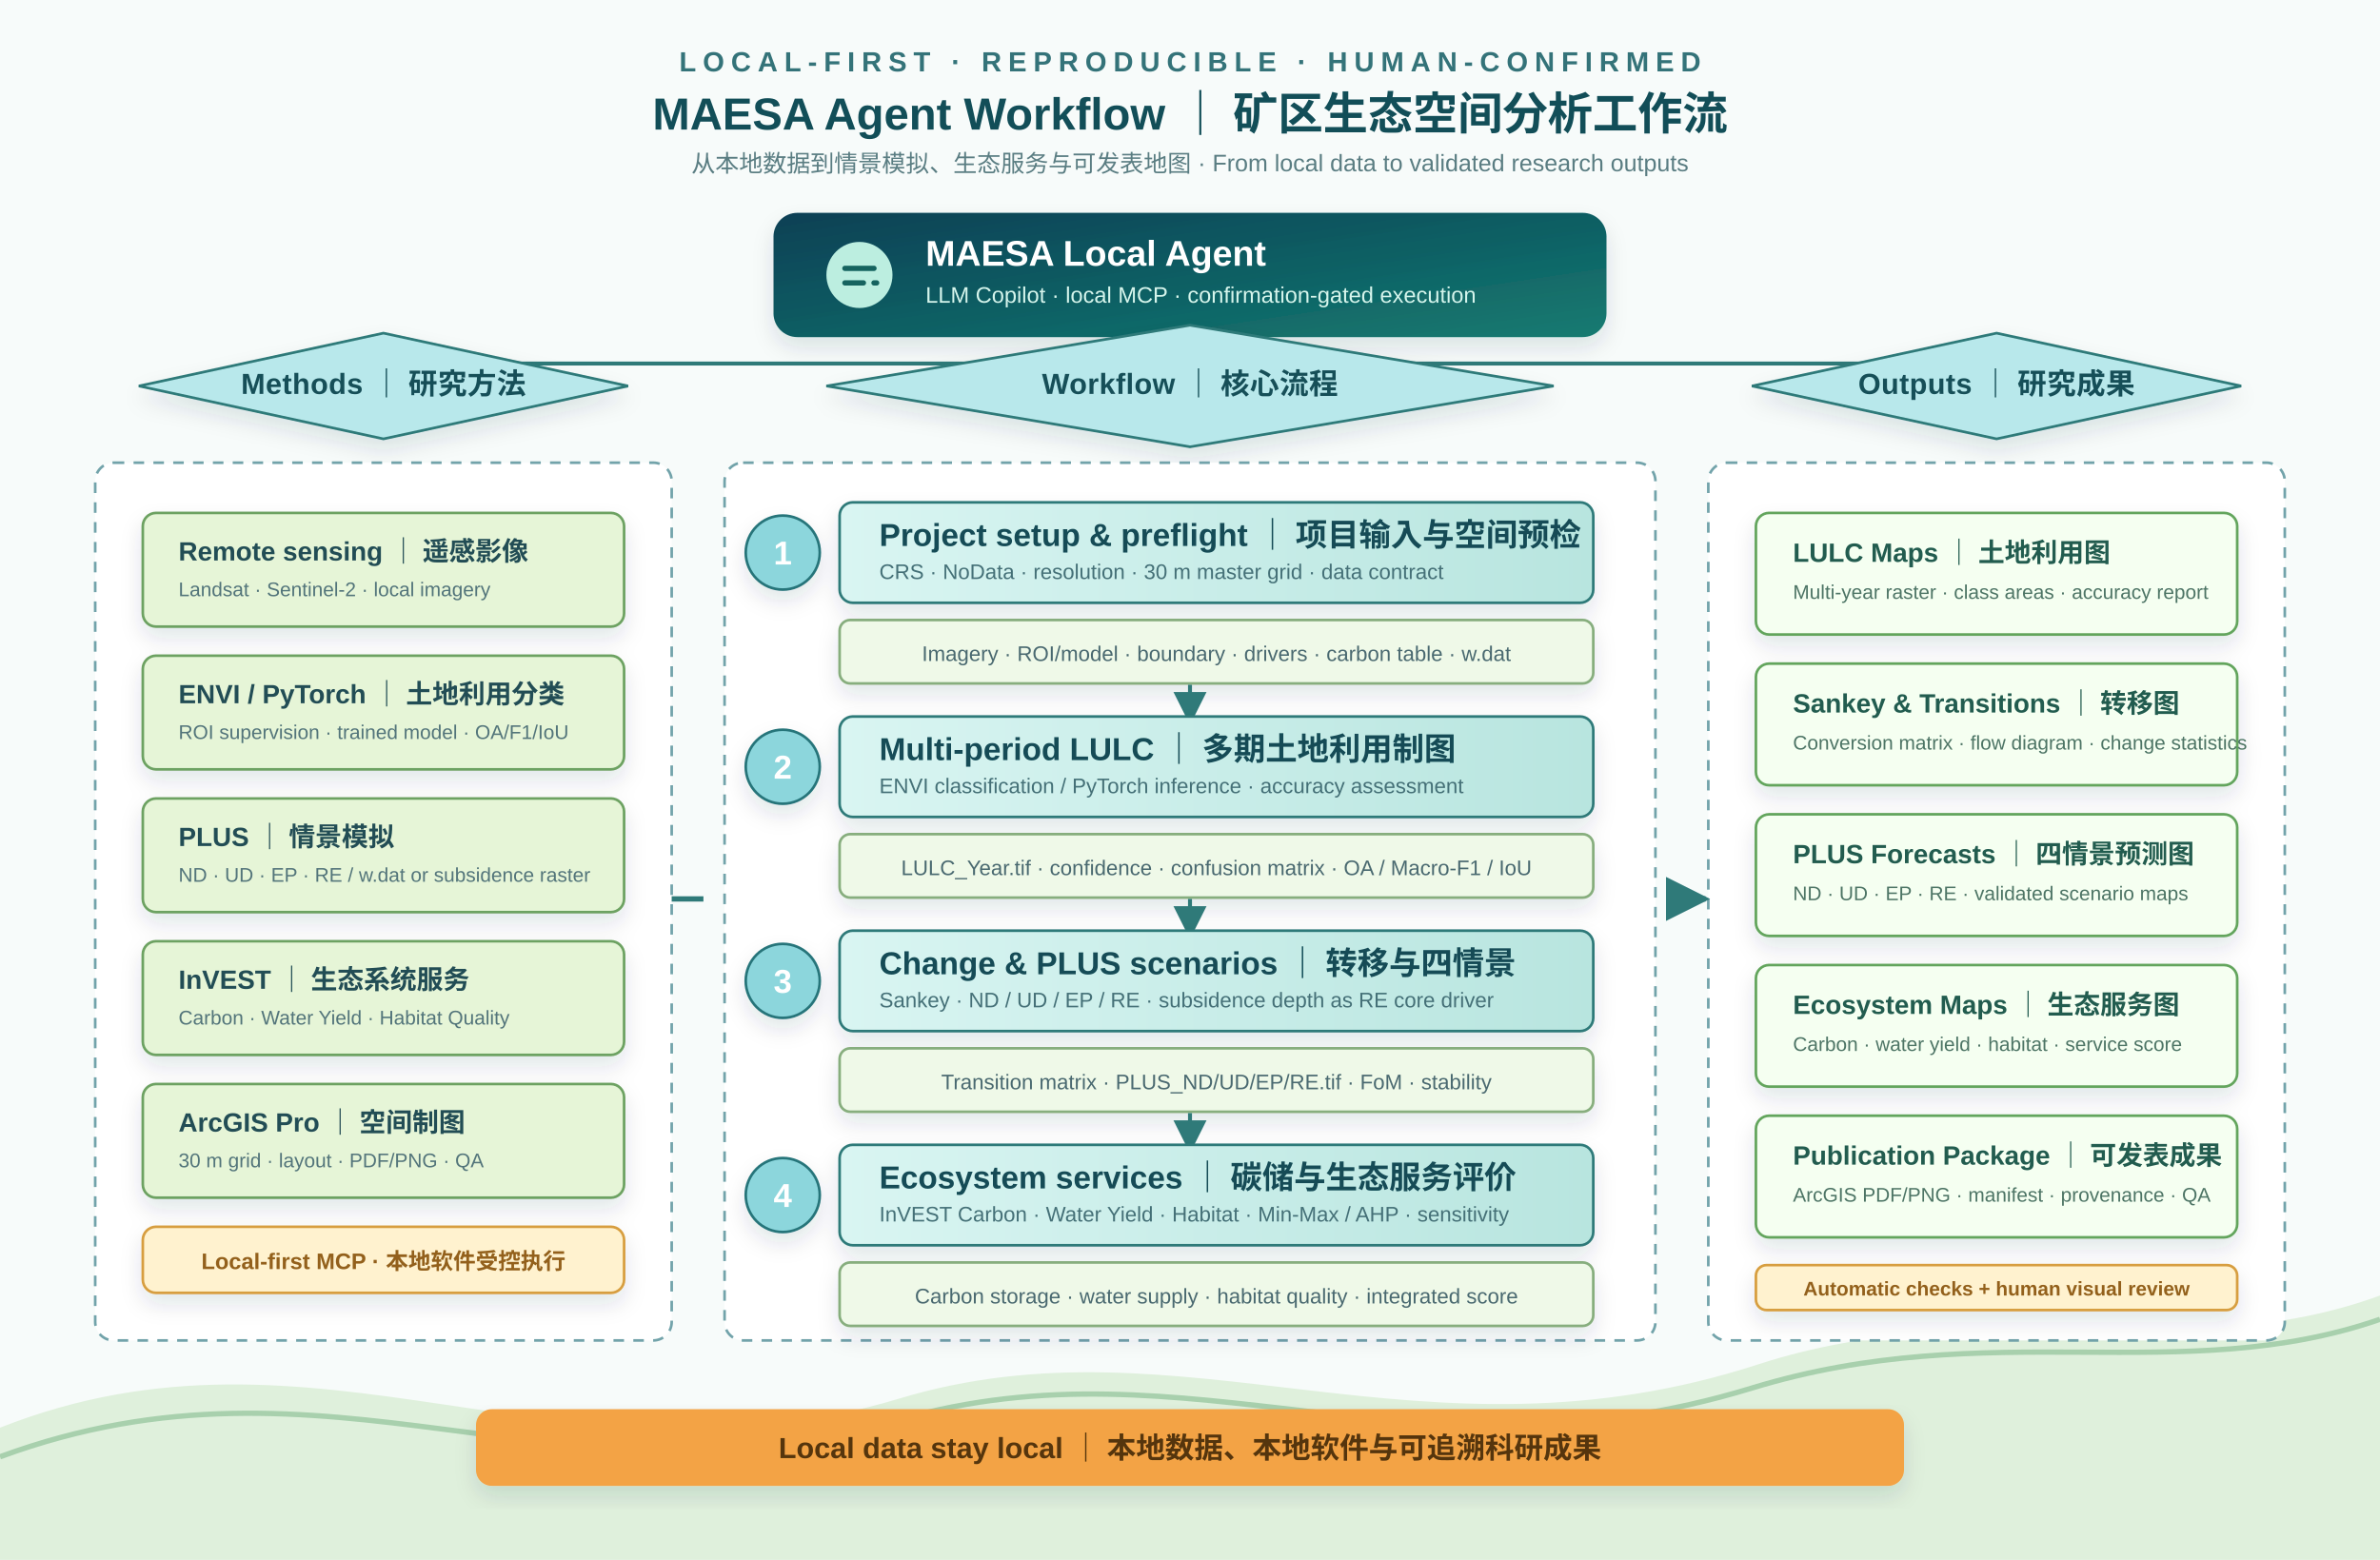
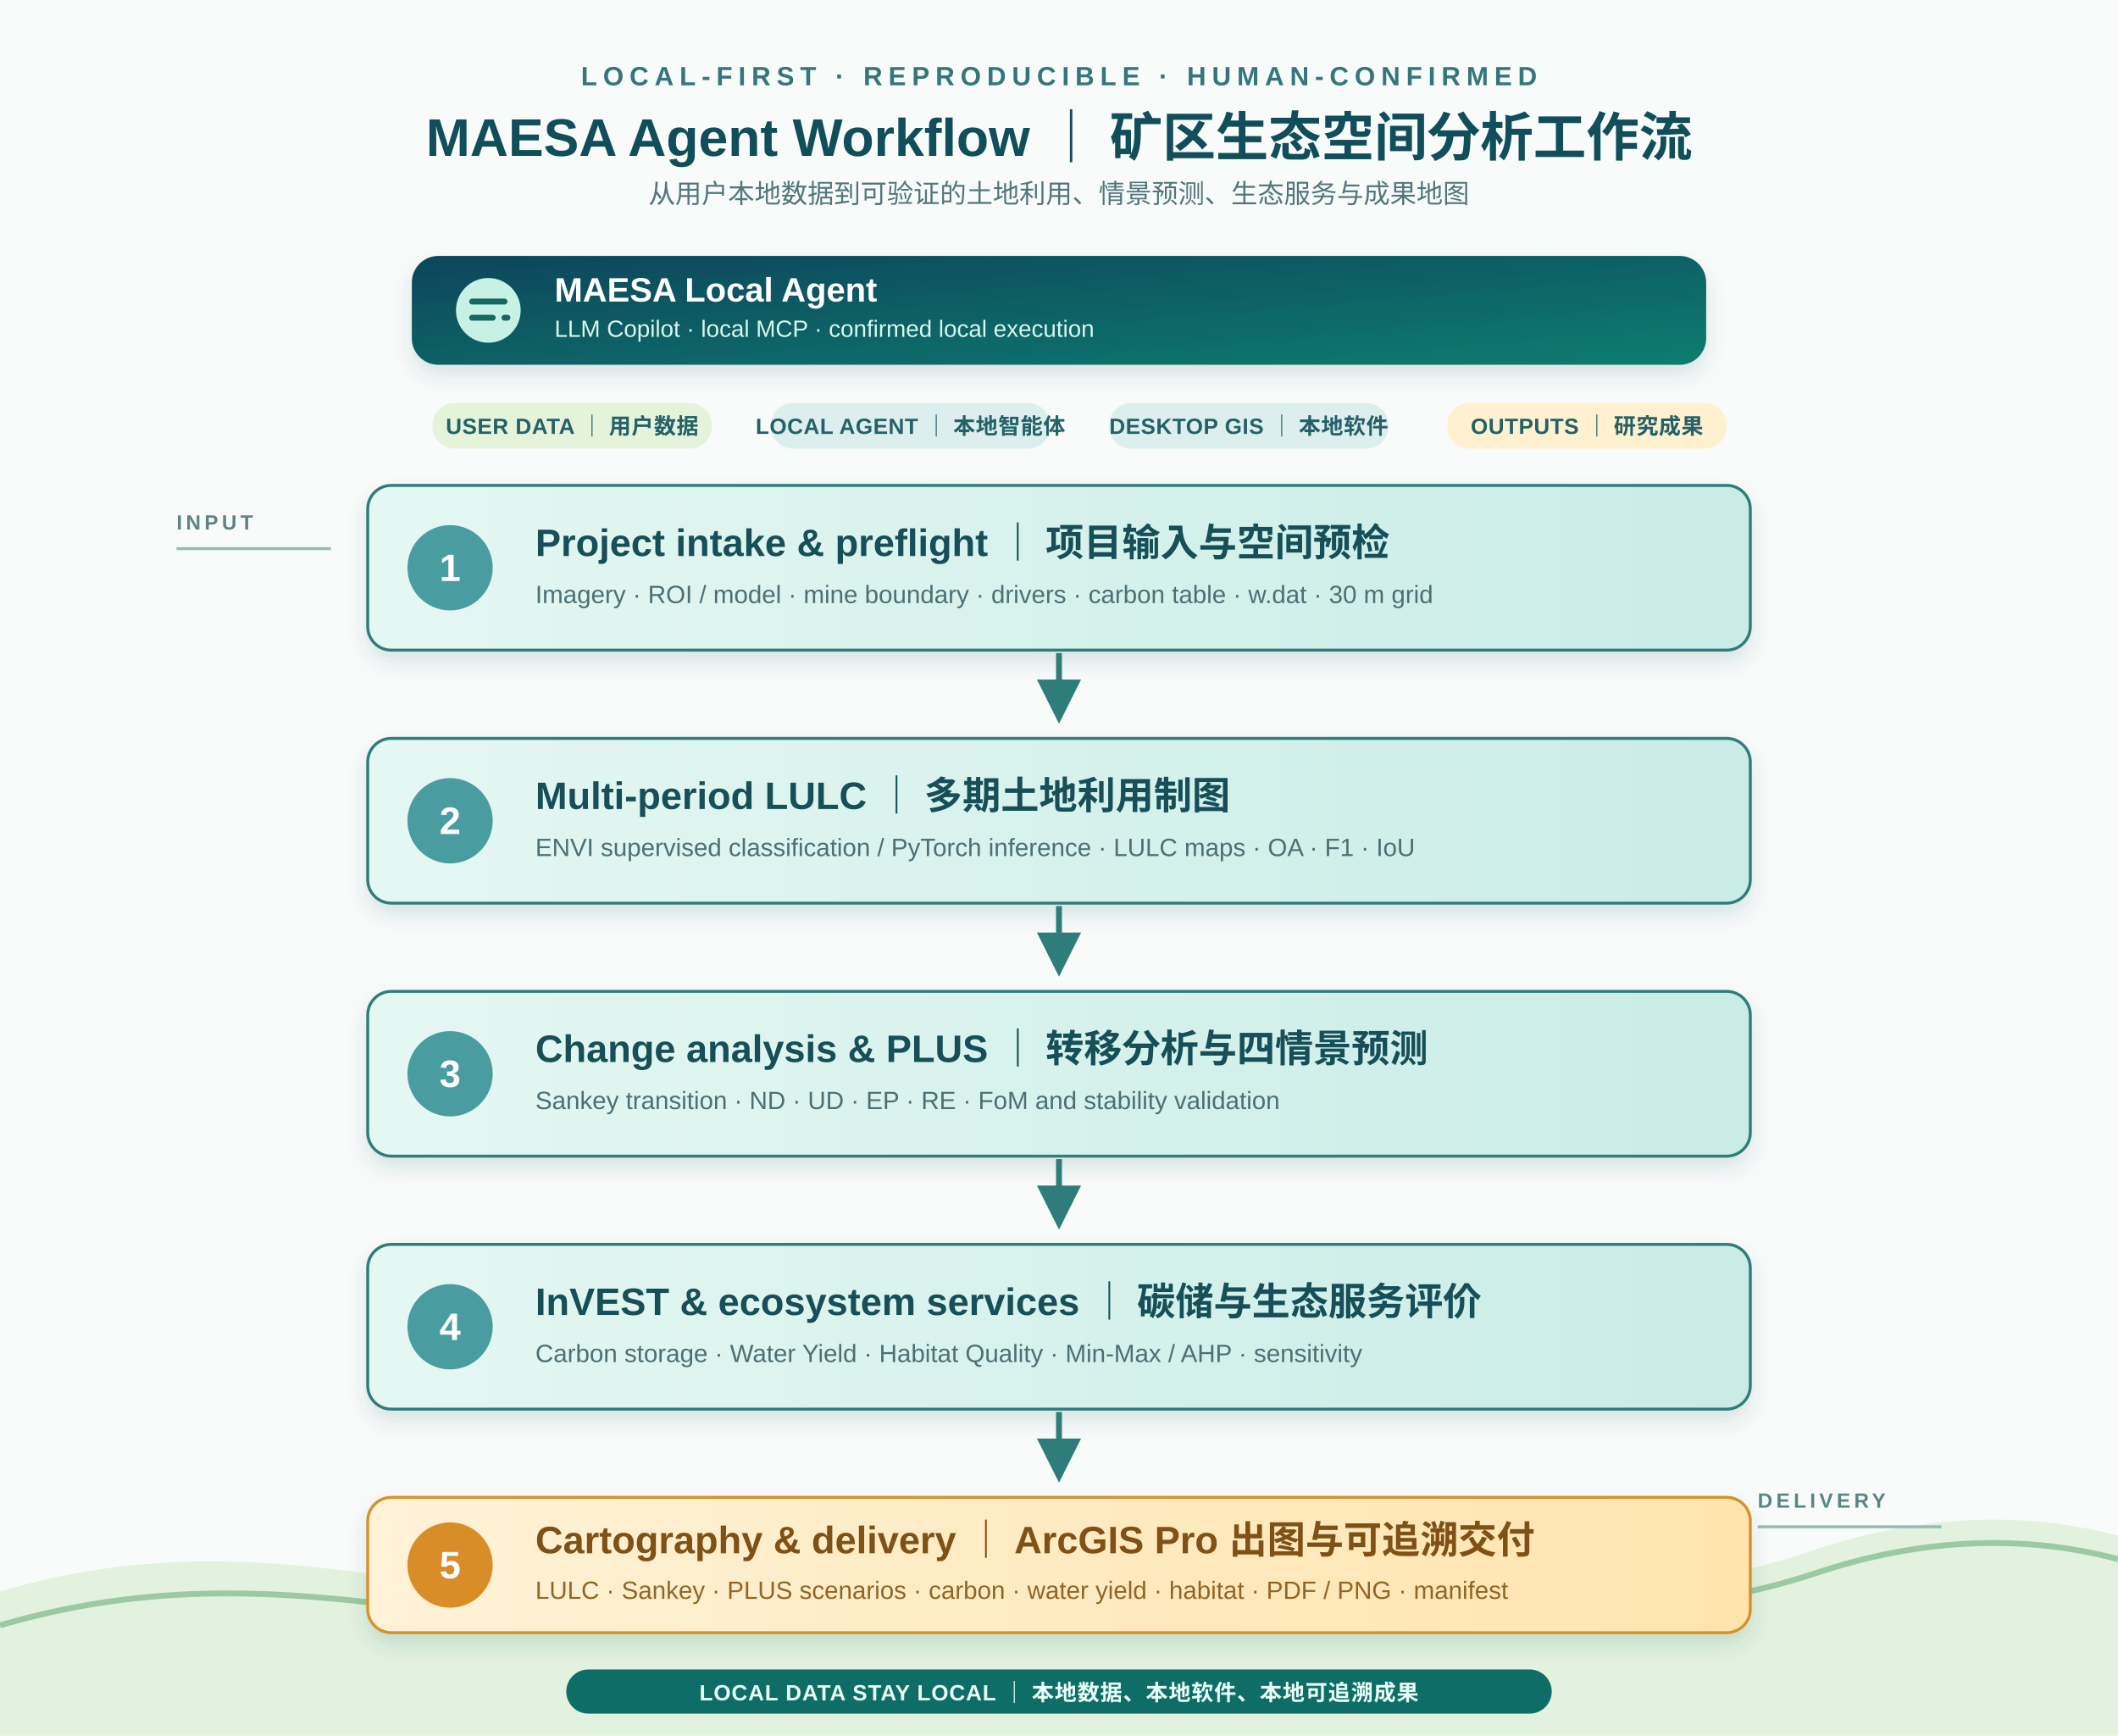
- <svg xmlns="http://www.w3.org/2000/svg" width="1800" height="1180" viewBox="0 0 1800 1180" role="img" aria-labelledby="title desc">
+ <svg xmlns="http://www.w3.org/2000/svg" width="1440" height="1180" viewBox="0 0 1440 1180" role="img" aria-labelledby="title desc">
  <defs>
    <linearGradient id="hero" x1="0" y1="0" x2="1" y2="1">
-       <stop offset="0" stop-color="#0b4055" />
-       <stop offset="1" stop-color="#147b71" />
+       <stop offset="0" stop-color="#0b455b" />
+       <stop offset="1" stop-color="#0f7d70" />
    </linearGradient>
-     <linearGradient id="stage" x1="0" y1="0" x2="1" y2="0">
-       <stop offset="0" stop-color="#d9f5f2" />
-       <stop offset="1" stop-color="#b8e5df" />
+     <linearGradient id="card" x1="0" y1="0" x2="1" y2="0">
+       <stop offset="0" stop-color="#e5f7f2" />
+       <stop offset="1" stop-color="#c9ece7" />
    </linearGradient>
-     <filter id="shadow" x="-20%" y="-20%" width="140%" height="150%">
-       <feDropShadow dx="0" dy="8" stdDeviation="8" flood-color="#093f4f" flood-opacity=".12" />
+     <linearGradient id="final" x1="0" y1="0" x2="1" y2="0">
+       <stop offset="0" stop-color="#fff2d7" />
+       <stop offset="1" stop-color="#ffe4ad" />
+     </linearGradient>
+     <filter id="shadow" x="-15%" y="-20%" width="130%" height="150%">
+       <feDropShadow dx="0" dy="7" stdDeviation="7" flood-color="#0b455b" flood-opacity=".13" />
    </filter>
-     <marker id="arrow" viewBox="0 0 12 12" refX="10" refY="6" markerWidth="10" markerHeight="10" orient="auto-start-reverse">
-       <path d="M1 1 11 6 1 11z" fill="#2f7a79" />
+     <marker id="flow-arrow" viewBox="0 0 12 12" refX="9" refY="6" markerWidth="9" markerHeight="9" orient="auto">
+       <path d="M1 1 11 6 1 11z" fill="#2e7d7a" />
    </marker>
    <style>
      .sans { font-family: 'Noto Sans SC','Microsoft YaHei','Segoe UI',Arial,sans-serif; }
-       .tiny { font-size: 16px; fill: #4a6970; } .label { font-size: 22px; font-weight: 700; fill: #174f59; letter-spacing: .3px; }
-       .stage { font-size: 24px; font-weight: 750; fill: #124b56; } .sub { font-size: 16px; fill: #447077; }
-       .card { font-size: 20px; font-weight: 650; fill: #234d55; } .card-sub { font-size: 15px; fill: #52747a; }
-       .output { font-size: 20px; font-weight: 700; fill: #225c4f; } .output-sub { font-size: 15px; fill: #4d7465; }
+       .eyebrow { font-size: 18px; font-weight: 800; letter-spacing: 4px; fill: #33767b; }
+       .headline { font-size: 36px; font-weight: 800; fill: #104e5a; }
+       .subtitle { font-size: 18px; fill: #52767b; }
+       .pill { font-size: 15px; font-weight: 700; fill: #246168; letter-spacing: .3px; }
+       .number { font-size: 26px; font-weight: 800; fill: #fff; }
+       .stage { font-size: 26px; font-weight: 800; fill: #164f59; }
+       .detail { font-size: 17px; fill: #4b6f75; }
+       .final-stage { font-size: 26px; font-weight: 800; fill: #805116; }
+       .final-detail { font-size: 17px; fill: #946523; }
+       .side-label { font-size: 14px; font-weight: 800; letter-spacing: 2.5px; fill: #5b8585; }
    </style>
  </defs>
-   <rect width="1800" height="1180" fill="#f7fbfa" />
-   <path d="M0 1080 C240 985 425 1135 680 1058 C895 993 1075 1115 1330 1032 C1500 977 1650 1035 1800 980 V1180 H0Z" fill="#dff0dc" />
-   <path d="M0 1102 C250 1010 420 1148 680 1074 C900 1011 1070 1128 1325 1050 C1505 995 1650 1050 1800 998" fill="none" stroke="#95c59e" stroke-width="4" opacity=".75" />
+   <rect width="1440" height="1180" fill="#f8fbfa" />
+   <path d="M0 1082 C225 1015 378 1140 607 1070 C831 1001 1014 1128 1230 1055 C1308 1028 1379 1028 1440 1044 V1180 H0Z" fill="#e2f2df" />
+   <path d="M0 1105 C229 1038 379 1154 610 1085 C834 1016 1013 1142 1233 1070 C1310 1044 1380 1044 1440 1060" fill="none" stroke="#9bcaa2" stroke-width="4" />
  <g class="sans">
-     <text x="900" y="54" text-anchor="middle" font-size="21" font-weight="700" fill="#347379" letter-spacing="5">LOCAL-FIRST · REPRODUCIBLE · HUMAN-CONFIRMED</text>
-     <text x="900" y="98" text-anchor="middle" font-size="34" font-weight="800" fill="#124e58">MAESA Agent Workflow ｜ 矿区生态空间分析工作流</text>
-     <text x="900" y="130" text-anchor="middle" font-size="18" fill="#5a7d82">从本地数据到情景模拟、生态服务与可发表地图 · From local data to validated research outputs</text>
+     <text x="720" y="58" text-anchor="middle" class="eyebrow">LOCAL-FIRST · REPRODUCIBLE · HUMAN-CONFIRMED</text>
+     <text x="720" y="106" text-anchor="middle" class="headline">MAESA Agent Workflow ｜ 矿区生态空间分析工作流</text>
+     <text x="720" y="138" text-anchor="middle" class="subtitle">从用户本地数据到可验证的土地利用、情景预测、生态服务与成果地图</text>
  </g>
-   <g filter="url(#shadow)">
-     <rect x="585" y="161" width="630" height="94" rx="18" fill="url(#hero)" />
-     <circle cx="650" cy="208" r="25" fill="#bceee0" />
-     <path d="M639 203h22M639 214h14M663 214h-2" stroke="#12645f" stroke-width="4" stroke-linecap="round" />
-     <text class="sans" x="700" y="201" font-size="27" font-weight="800" fill="#fff">MAESA Local Agent</text>
-     <text class="sans" x="700" y="229" font-size="17" fill="#d5f5ec">LLM Copilot · local MCP · confirmation-gated execution</text>
-   </g>
-   <path d="M900 255V290M290 255V290M1510 255V290" stroke="#2f7a79" stroke-width="3" marker-end="url(#arrow)" />
-   <path d="M900 275H290M900 275H1510" stroke="#2f7a79" stroke-width="3" />
  <g class="sans" filter="url(#shadow)">
-     <path d="M105 292 290 252 475 292 290 332Z" fill="#b8e8eb" stroke="#2f7a79" stroke-width="2" />
-     <text x="290" y="298" text-anchor="middle" class="label">Methods ｜ 研究方法</text>
-     <path d="M625 292 900 246 1175 292 900 338Z" fill="#b8e8eb" stroke="#2f7a79" stroke-width="2" />
-     <text x="900" y="298" text-anchor="middle" class="label">Workflow ｜ 核心流程</text>
-     <path d="M1325 292 1510 252 1695 292 1510 332Z" fill="#b8e8eb" stroke="#2f7a79" stroke-width="2" />
-     <text x="1510" y="298" text-anchor="middle" class="label">Outputs ｜ 研究成果</text>
-   </g>
-   <rect x="72" y="350" width="436" height="664" rx="14" fill="#fff" stroke="#72a3aa" stroke-width="2" stroke-dasharray="8 7" />
-   <rect x="548" y="350" width="704" height="664" rx="14" fill="#fff" stroke="#72a3aa" stroke-width="2" stroke-dasharray="8 7" />
-   <rect x="1292" y="350" width="436" height="664" rx="14" fill="#fff" stroke="#72a3aa" stroke-width="2" stroke-dasharray="8 7" />
-   <g class="sans" filter="url(#shadow)">
-     <rect x="108" y="388" width="364" height="86" rx="10" fill="#e6f5d7" stroke="#6da262" stroke-width="2" />
-     <text x="135" y="424" class="card">Remote sensing ｜ 遥感影像</text>
-     <text x="135" y="451" class="card-sub">Landsat · Sentinel-2 · local imagery</text>
-     <rect x="108" y="496" width="364" height="86" rx="10" fill="#e6f5d7" stroke="#6da262" stroke-width="2" />
-     <text x="135" y="532" class="card">ENVI / PyTorch ｜ 土地利用分类</text>
-     <text x="135" y="559" class="card-sub">ROI supervision · trained model · OA/F1/IoU</text>
-     <rect x="108" y="604" width="364" height="86" rx="10" fill="#e6f5d7" stroke="#6da262" stroke-width="2" />
-     <text x="135" y="640" class="card">PLUS ｜ 情景模拟</text>
-     <text x="135" y="667" class="card-sub">ND · UD · EP · RE / w.dat or subsidence raster</text>
-     <rect x="108" y="712" width="364" height="86" rx="10" fill="#e6f5d7" stroke="#6da262" stroke-width="2" />
-     <text x="135" y="748" class="card">InVEST ｜ 生态系统服务</text>
-     <text x="135" y="775" class="card-sub">Carbon · Water Yield · Habitat Quality</text>
-     <rect x="108" y="820" width="364" height="86" rx="10" fill="#e6f5d7" stroke="#6da262" stroke-width="2" />
-     <text x="135" y="856" class="card">ArcGIS Pro ｜ 空间制图</text>
-     <text x="135" y="883" class="card-sub">30 m grid · layout · PDF/PNG · QA</text>
-     <rect x="108" y="928" width="364" height="50" rx="10" fill="#fff2cf" stroke="#d79e3f" stroke-width="2" />
-     <text x="290" y="960" text-anchor="middle" font-size="17" font-weight="700" fill="#93611b">Local-first MCP · 本地软件受控执行</text>
+     <rect x="280" y="174" width="880" height="74" rx="18" fill="url(#hero)" />
+     <circle cx="332" cy="211" r="22" fill="#c7f1e5" />
+     <path d="M321 205h22M321 216h14M345 216h-2" stroke="#126860" stroke-width="4" stroke-linecap="round" />
+     <text x="377" y="205" font-size="23" font-weight="800" fill="#fff">MAESA Local Agent</text>
+     <text x="377" y="229" font-size="16" fill="#d8f6ee">LLM Copilot · local MCP · confirmed local execution</text>
  </g>
  <g class="sans">
-     <g filter="url(#shadow)">
-       <circle cx="592" cy="418" r="28" fill="#8cd6dc" stroke="#27747a" stroke-width="2" />
-       <text x="592" y="427" text-anchor="middle" font-size="25" font-weight="800" fill="#fff">1</text>
-       <rect x="635" y="380" width="570" height="76" rx="10" fill="url(#stage)" stroke="#2f7a79" stroke-width="2" />
-       <text x="665" y="413" class="stage">Project setup &amp; preflight ｜ 项目输入与空间预检</text>
-       <text x="665" y="438" class="sub">CRS · NoData · resolution · 30 m master grid · data contract</text>
-       <rect x="635" y="469" width="570" height="48" rx="8" fill="#eff9e8" stroke="#87ae7e" stroke-width="2" />
-       <text x="920" y="500" text-anchor="middle" class="tiny">Imagery · ROI/model · boundary · drivers · carbon table · w.dat</text>
-     </g>
-     <path d="M900 518V546" stroke="#2f7a79" stroke-width="3" marker-end="url(#arrow)" />
-     <g filter="url(#shadow)">
-       <circle cx="592" cy="580" r="28" fill="#8cd6dc" stroke="#27747a" stroke-width="2" />
-       <text x="592" y="589" text-anchor="middle" font-size="25" font-weight="800" fill="#fff">2</text>
-       <rect x="635" y="542" width="570" height="76" rx="10" fill="url(#stage)" stroke="#2f7a79" stroke-width="2" />
-       <text x="665" y="575" class="stage">Multi-period LULC ｜ 多期土地利用制图</text>
-       <text x="665" y="600" class="sub">ENVI classification / PyTorch inference · accuracy assessment</text>
-       <rect x="635" y="631" width="570" height="48" rx="8" fill="#eff9e8" stroke="#87ae7e" stroke-width="2" />
-       <text x="920" y="662" text-anchor="middle" class="tiny">LULC_Year.tif · confidence · confusion matrix · OA / Macro-F1 / IoU</text>
-     </g>
-     <path d="M900 680V708" stroke="#2f7a79" stroke-width="3" marker-end="url(#arrow)" />
-     <g filter="url(#shadow)">
-       <circle cx="592" cy="742" r="28" fill="#8cd6dc" stroke="#27747a" stroke-width="2" />
-       <text x="592" y="751" text-anchor="middle" font-size="25" font-weight="800" fill="#fff">3</text>
-       <rect x="635" y="704" width="570" height="76" rx="10" fill="url(#stage)" stroke="#2f7a79" stroke-width="2" />
-       <text x="665" y="737" class="stage">Change &amp; PLUS scenarios ｜ 转移与四情景</text>
-       <text x="665" y="762" class="sub">Sankey · ND / UD / EP / RE · subsidence depth as RE core driver</text>
-       <rect x="635" y="793" width="570" height="48" rx="8" fill="#eff9e8" stroke="#87ae7e" stroke-width="2" />
-       <text x="920" y="824" text-anchor="middle" class="tiny">Transition matrix · PLUS_ND/UD/EP/RE.tif · FoM · stability</text>
-     </g>
-     <path d="M900 842V870" stroke="#2f7a79" stroke-width="3" marker-end="url(#arrow)" />
-     <g filter="url(#shadow)">
-       <circle cx="592" cy="904" r="28" fill="#8cd6dc" stroke="#27747a" stroke-width="2" />
-       <text x="592" y="913" text-anchor="middle" font-size="25" font-weight="800" fill="#fff">4</text>
-       <rect x="635" y="866" width="570" height="76" rx="10" fill="url(#stage)" stroke="#2f7a79" stroke-width="2" />
-       <text x="665" y="899" class="stage">Ecosystem services ｜ 碳储与生态服务评价</text>
-       <text x="665" y="924" class="sub">InVEST Carbon · Water Yield · Habitat · Min-Max / AHP · sensitivity</text>
-       <rect x="635" y="955" width="570" height="48" rx="8" fill="#eff9e8" stroke="#87ae7e" stroke-width="2" />
-       <text x="920" y="986" text-anchor="middle" class="tiny">Carbon storage · water supply · habitat quality · integrated score</text>
-     </g>
+     <rect x="294" y="274" width="190" height="31" rx="15" fill="#e5f3db" />
+     <text x="389" y="295" text-anchor="middle" class="pill">USER DATA ｜ 用户数据</text>
+     <rect x="524" y="274" width="190" height="31" rx="15" fill="#dcefee" />
+     <text x="619" y="295" text-anchor="middle" class="pill">LOCAL AGENT ｜ 本地智能体</text>
+     <rect x="754" y="274" width="190" height="31" rx="15" fill="#dcefee" />
+     <text x="849" y="295" text-anchor="middle" class="pill">DESKTOP GIS ｜ 本地软件</text>
+     <rect x="984" y="274" width="190" height="31" rx="15" fill="#fff0d0" />
+     <text x="1079" y="295" text-anchor="middle" class="pill">OUTPUTS ｜ 研究成果</text>
  </g>
+   <text x="120" y="360" class="sans side-label">INPUT</text>
+   <path d="M120 373h105" stroke="#94bcb6" stroke-width="2" />
+   <text x="1195" y="1025" class="sans side-label">DELIVERY</text>
+   <path d="M1195 1038h125" stroke="#94bcb6" stroke-width="2" />
  <g class="sans" filter="url(#shadow)">
-     <rect x="1328" y="388" width="364" height="92" rx="10" fill="#f5fff1" stroke="#63a55d" stroke-width="2" />
-     <text x="1356" y="425" class="output">LULC Maps ｜ 土地利用图</text>
-     <text x="1356" y="453" class="output-sub">Multi-year raster · class areas · accuracy report</text>
-     <rect x="1328" y="502" width="364" height="92" rx="10" fill="#f5fff1" stroke="#63a55d" stroke-width="2" />
-     <text x="1356" y="539" class="output">Sankey &amp; Transitions ｜ 转移图</text>
-     <text x="1356" y="567" class="output-sub">Conversion matrix · flow diagram · change statistics</text>
-     <rect x="1328" y="616" width="364" height="92" rx="10" fill="#f5fff1" stroke="#63a55d" stroke-width="2" />
-     <text x="1356" y="653" class="output">PLUS Forecasts ｜ 四情景预测图</text>
-     <text x="1356" y="681" class="output-sub">ND · UD · EP · RE · validated scenario maps</text>
-     <rect x="1328" y="730" width="364" height="92" rx="10" fill="#f5fff1" stroke="#63a55d" stroke-width="2" />
-     <text x="1356" y="767" class="output">Ecosystem Maps ｜ 生态服务图</text>
-     <text x="1356" y="795" class="output-sub">Carbon · water yield · habitat · service score</text>
-     <rect x="1328" y="844" width="364" height="92" rx="10" fill="#f5fff1" stroke="#63a55d" stroke-width="2" />
-     <text x="1356" y="881" class="output">Publication Package ｜ 可发表成果</text>
-     <text x="1356" y="909" class="output-sub">ArcGIS PDF/PNG · manifest · provenance · QA</text>
-     <rect x="1328" y="957" width="364" height="34" rx="8" fill="#fff2cf" stroke="#d79e3f" stroke-width="2" />
-     <text x="1510" y="980" text-anchor="middle" font-size="15" font-weight="700" fill="#93611b">Automatic checks + human visual review</text>
+     <rect x="250" y="330" width="940" height="112" rx="16" fill="url(#card)" stroke="#2e7d7a" stroke-width="2" />
+     <circle cx="306" cy="386" r="29" fill="#4a9da1" />
+     <text x="306" y="395" text-anchor="middle" class="number">1</text>
+     <text x="364" y="378" class="stage">Project intake &amp; preflight ｜ 项目输入与空间预检</text>
+     <text x="364" y="410" class="detail">Imagery · ROI / model · mine boundary · drivers · carbon table · w.dat · 30 m grid</text>
  </g>
-   <path d="M508 680H532M1268 680H1290" stroke="#2f7a79" stroke-width="4" marker-end="url(#arrow)" />
+   <path d="M720 444V486" fill="none" stroke="#2e7d7a" stroke-width="4" marker-end="url(#flow-arrow)" />
  <g class="sans" filter="url(#shadow)">
-     <rect x="360" y="1066" width="1080" height="58" rx="12" fill="#f3a344" />
-     <text x="900" y="1103" text-anchor="middle" font-size="22" font-weight="800" fill="#55350d">Local data stay local ｜ 本地数据、本地软件与可追溯科研成果</text>
+     <rect x="250" y="502" width="940" height="112" rx="16" fill="url(#card)" stroke="#2e7d7a" stroke-width="2" />
+     <circle cx="306" cy="558" r="29" fill="#4a9da1" />
+     <text x="306" y="567" text-anchor="middle" class="number">2</text>
+     <text x="364" y="550" class="stage">Multi-period LULC ｜ 多期土地利用制图</text>
+     <text x="364" y="582" class="detail">ENVI supervised classification / PyTorch inference · LULC maps · OA · F1 · IoU</text>
+   </g>
+   <path d="M720 616V658" fill="none" stroke="#2e7d7a" stroke-width="4" marker-end="url(#flow-arrow)" />
+   <g class="sans" filter="url(#shadow)">
+     <rect x="250" y="674" width="940" height="112" rx="16" fill="url(#card)" stroke="#2e7d7a" stroke-width="2" />
+     <circle cx="306" cy="730" r="29" fill="#4a9da1" />
+     <text x="306" y="739" text-anchor="middle" class="number">3</text>
+     <text x="364" y="722" class="stage">Change analysis &amp; PLUS ｜ 转移分析与四情景预测</text>
+     <text x="364" y="754" class="detail">Sankey transition · ND · UD · EP · RE · FoM and stability validation</text>
+   </g>
+   <path d="M720 788V830" fill="none" stroke="#2e7d7a" stroke-width="4" marker-end="url(#flow-arrow)" />
+   <g class="sans" filter="url(#shadow)">
+     <rect x="250" y="846" width="940" height="112" rx="16" fill="url(#card)" stroke="#2e7d7a" stroke-width="2" />
+     <circle cx="306" cy="902" r="29" fill="#4a9da1" />
+     <text x="306" y="911" text-anchor="middle" class="number">4</text>
+     <text x="364" y="894" class="stage">InVEST &amp; ecosystem services ｜ 碳储与生态服务评价</text>
+     <text x="364" y="926" class="detail">Carbon storage · Water Yield · Habitat Quality · Min-Max / AHP · sensitivity</text>
+   </g>
+   <path d="M720 960V1002" fill="none" stroke="#2e7d7a" stroke-width="4" marker-end="url(#flow-arrow)" />
+   <g class="sans" filter="url(#shadow)">
+     <rect x="250" y="1018" width="940" height="92" rx="16" fill="url(#final)" stroke="#d6922c" stroke-width="2" />
+     <circle cx="306" cy="1064" r="29" fill="#d98d28" />
+     <text x="306" y="1073" text-anchor="middle" class="number">5</text>
+     <text x="364" y="1056" class="final-stage">Cartography &amp; delivery ｜ ArcGIS Pro 出图与可追溯交付</text>
+     <text x="364" y="1087" class="final-detail">LULC · Sankey · PLUS scenarios · carbon · water yield · habitat · PDF / PNG · manifest</text>
+   </g>
+   <g class="sans">
+     <rect x="385" y="1135" width="670" height="30" rx="15" fill="#0e6e67" />
+     <text x="720" y="1156" text-anchor="middle" font-size="15" font-weight="800" fill="#e9fff7" letter-spacing=".5">LOCAL DATA STAY LOCAL ｜ 本地数据、本地软件、本地可追溯成果</text>
  </g>
</svg>
